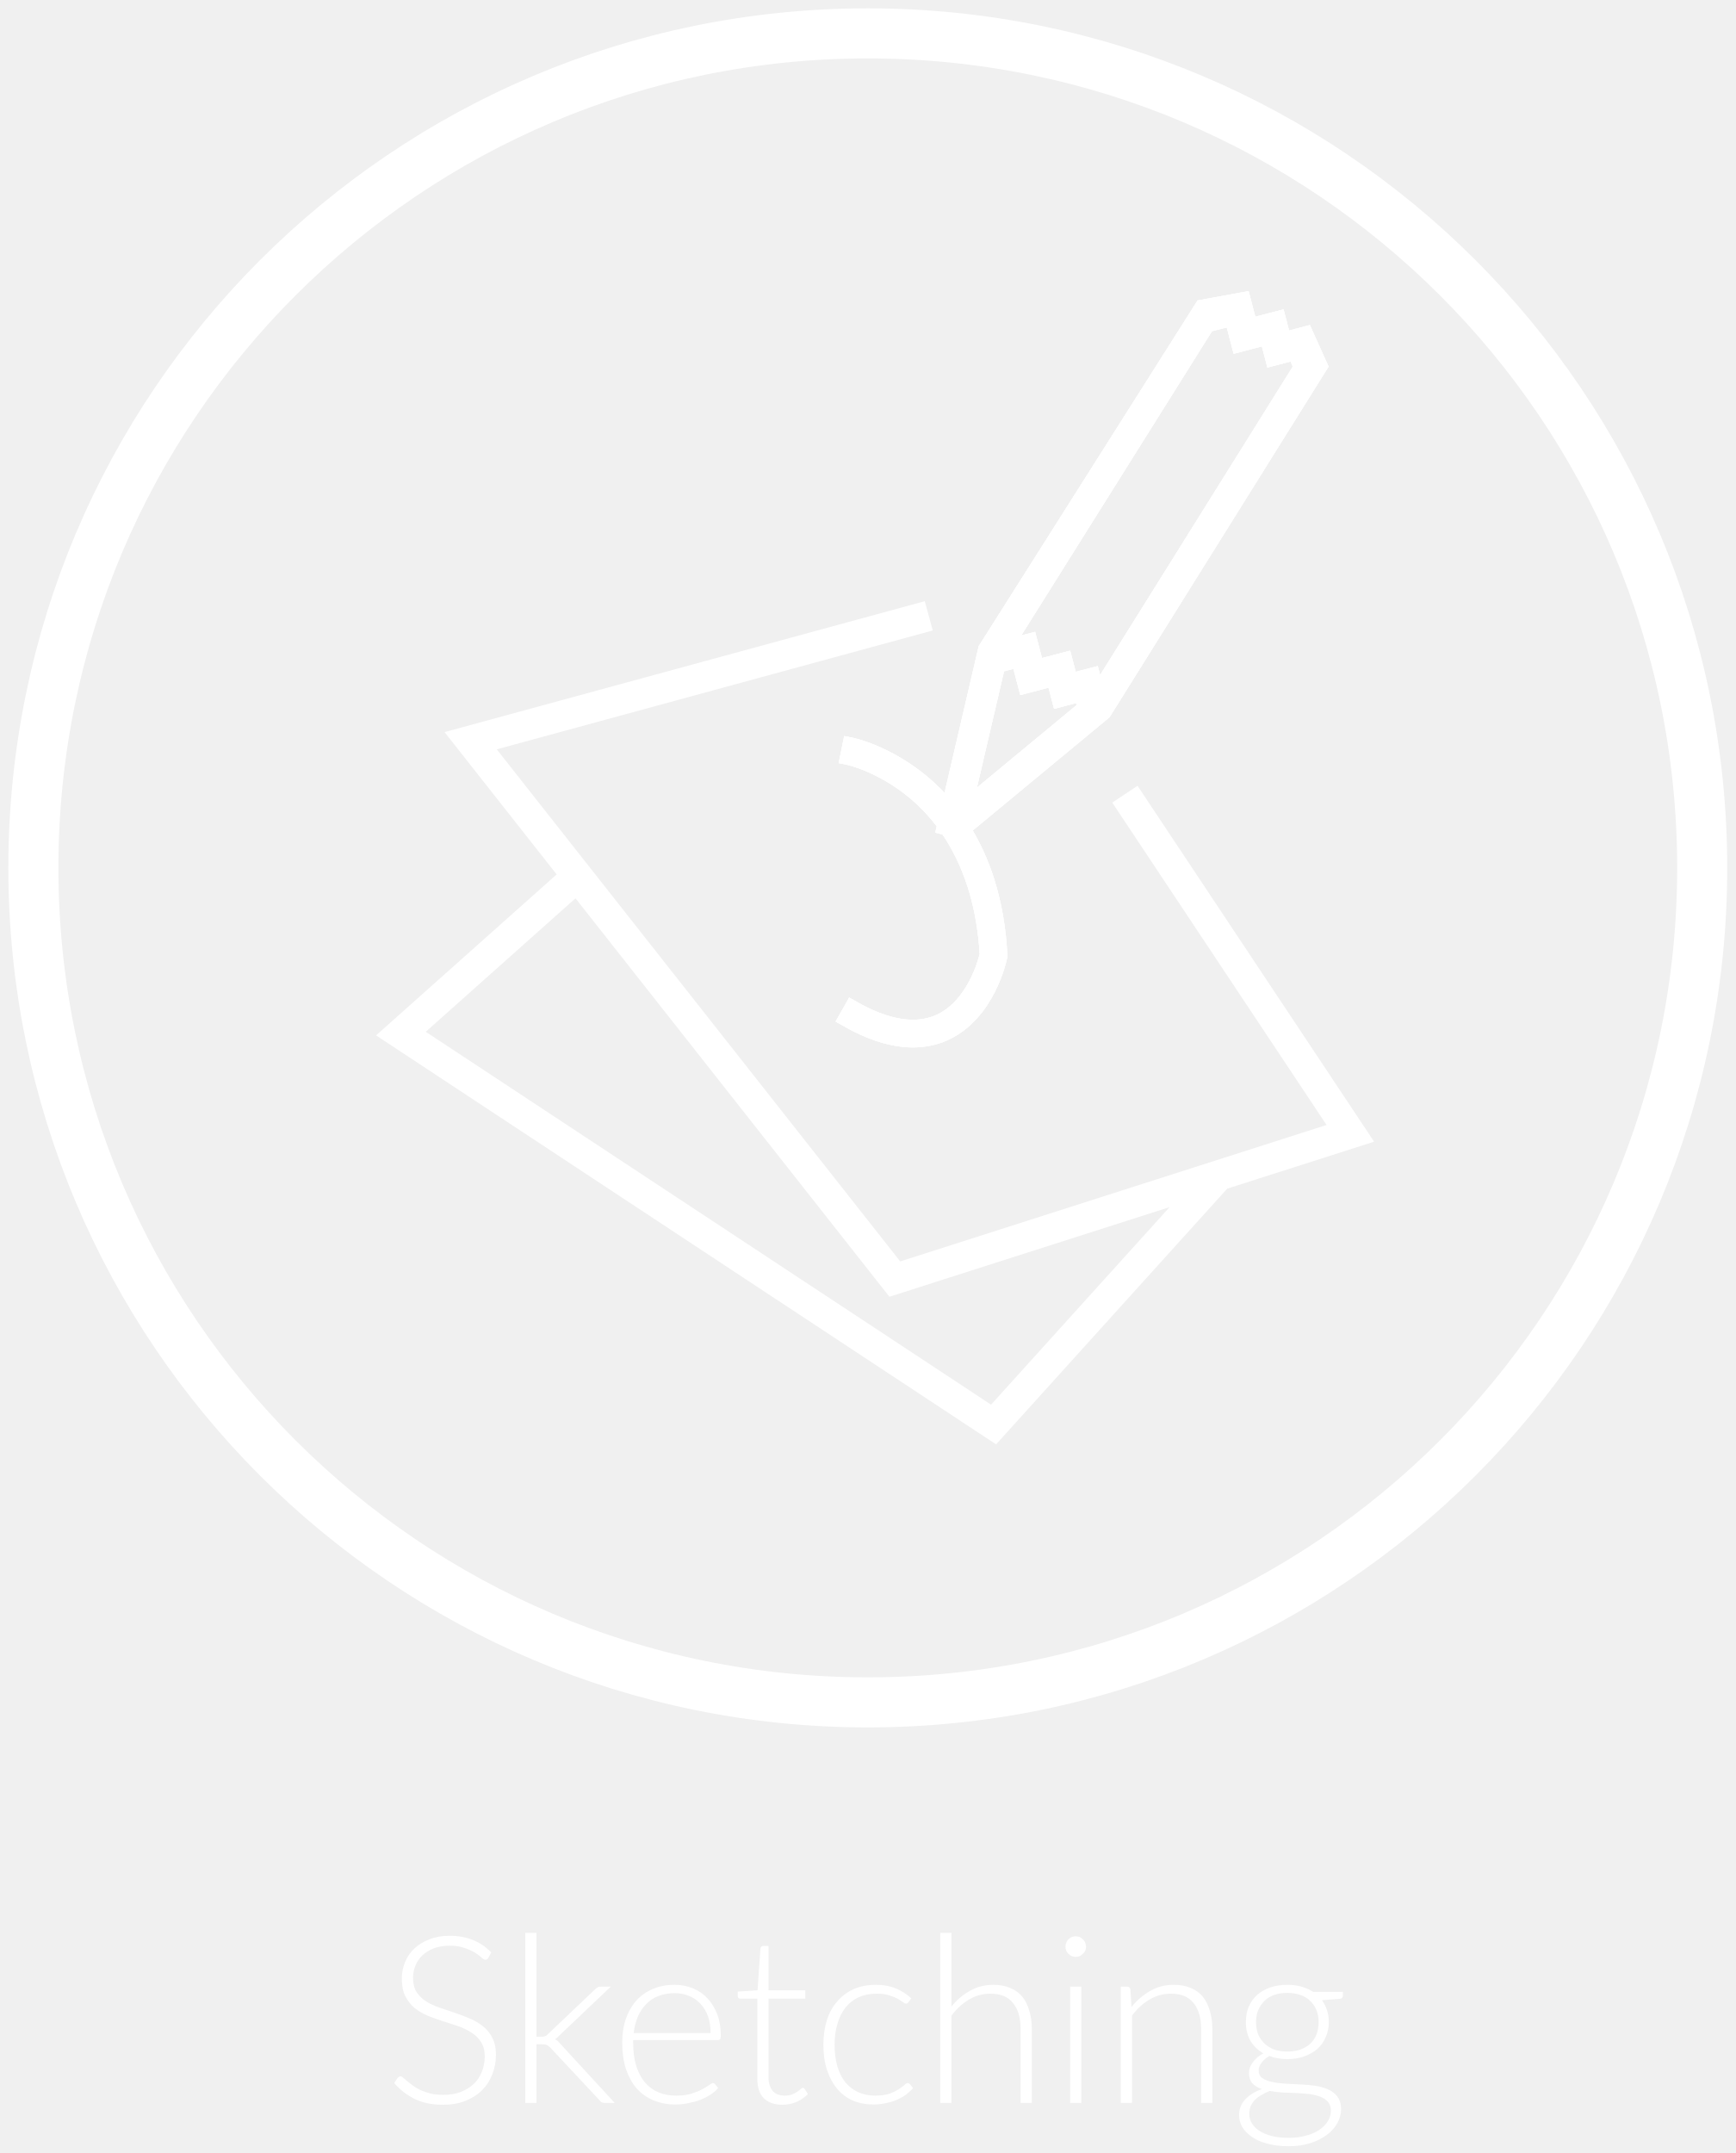
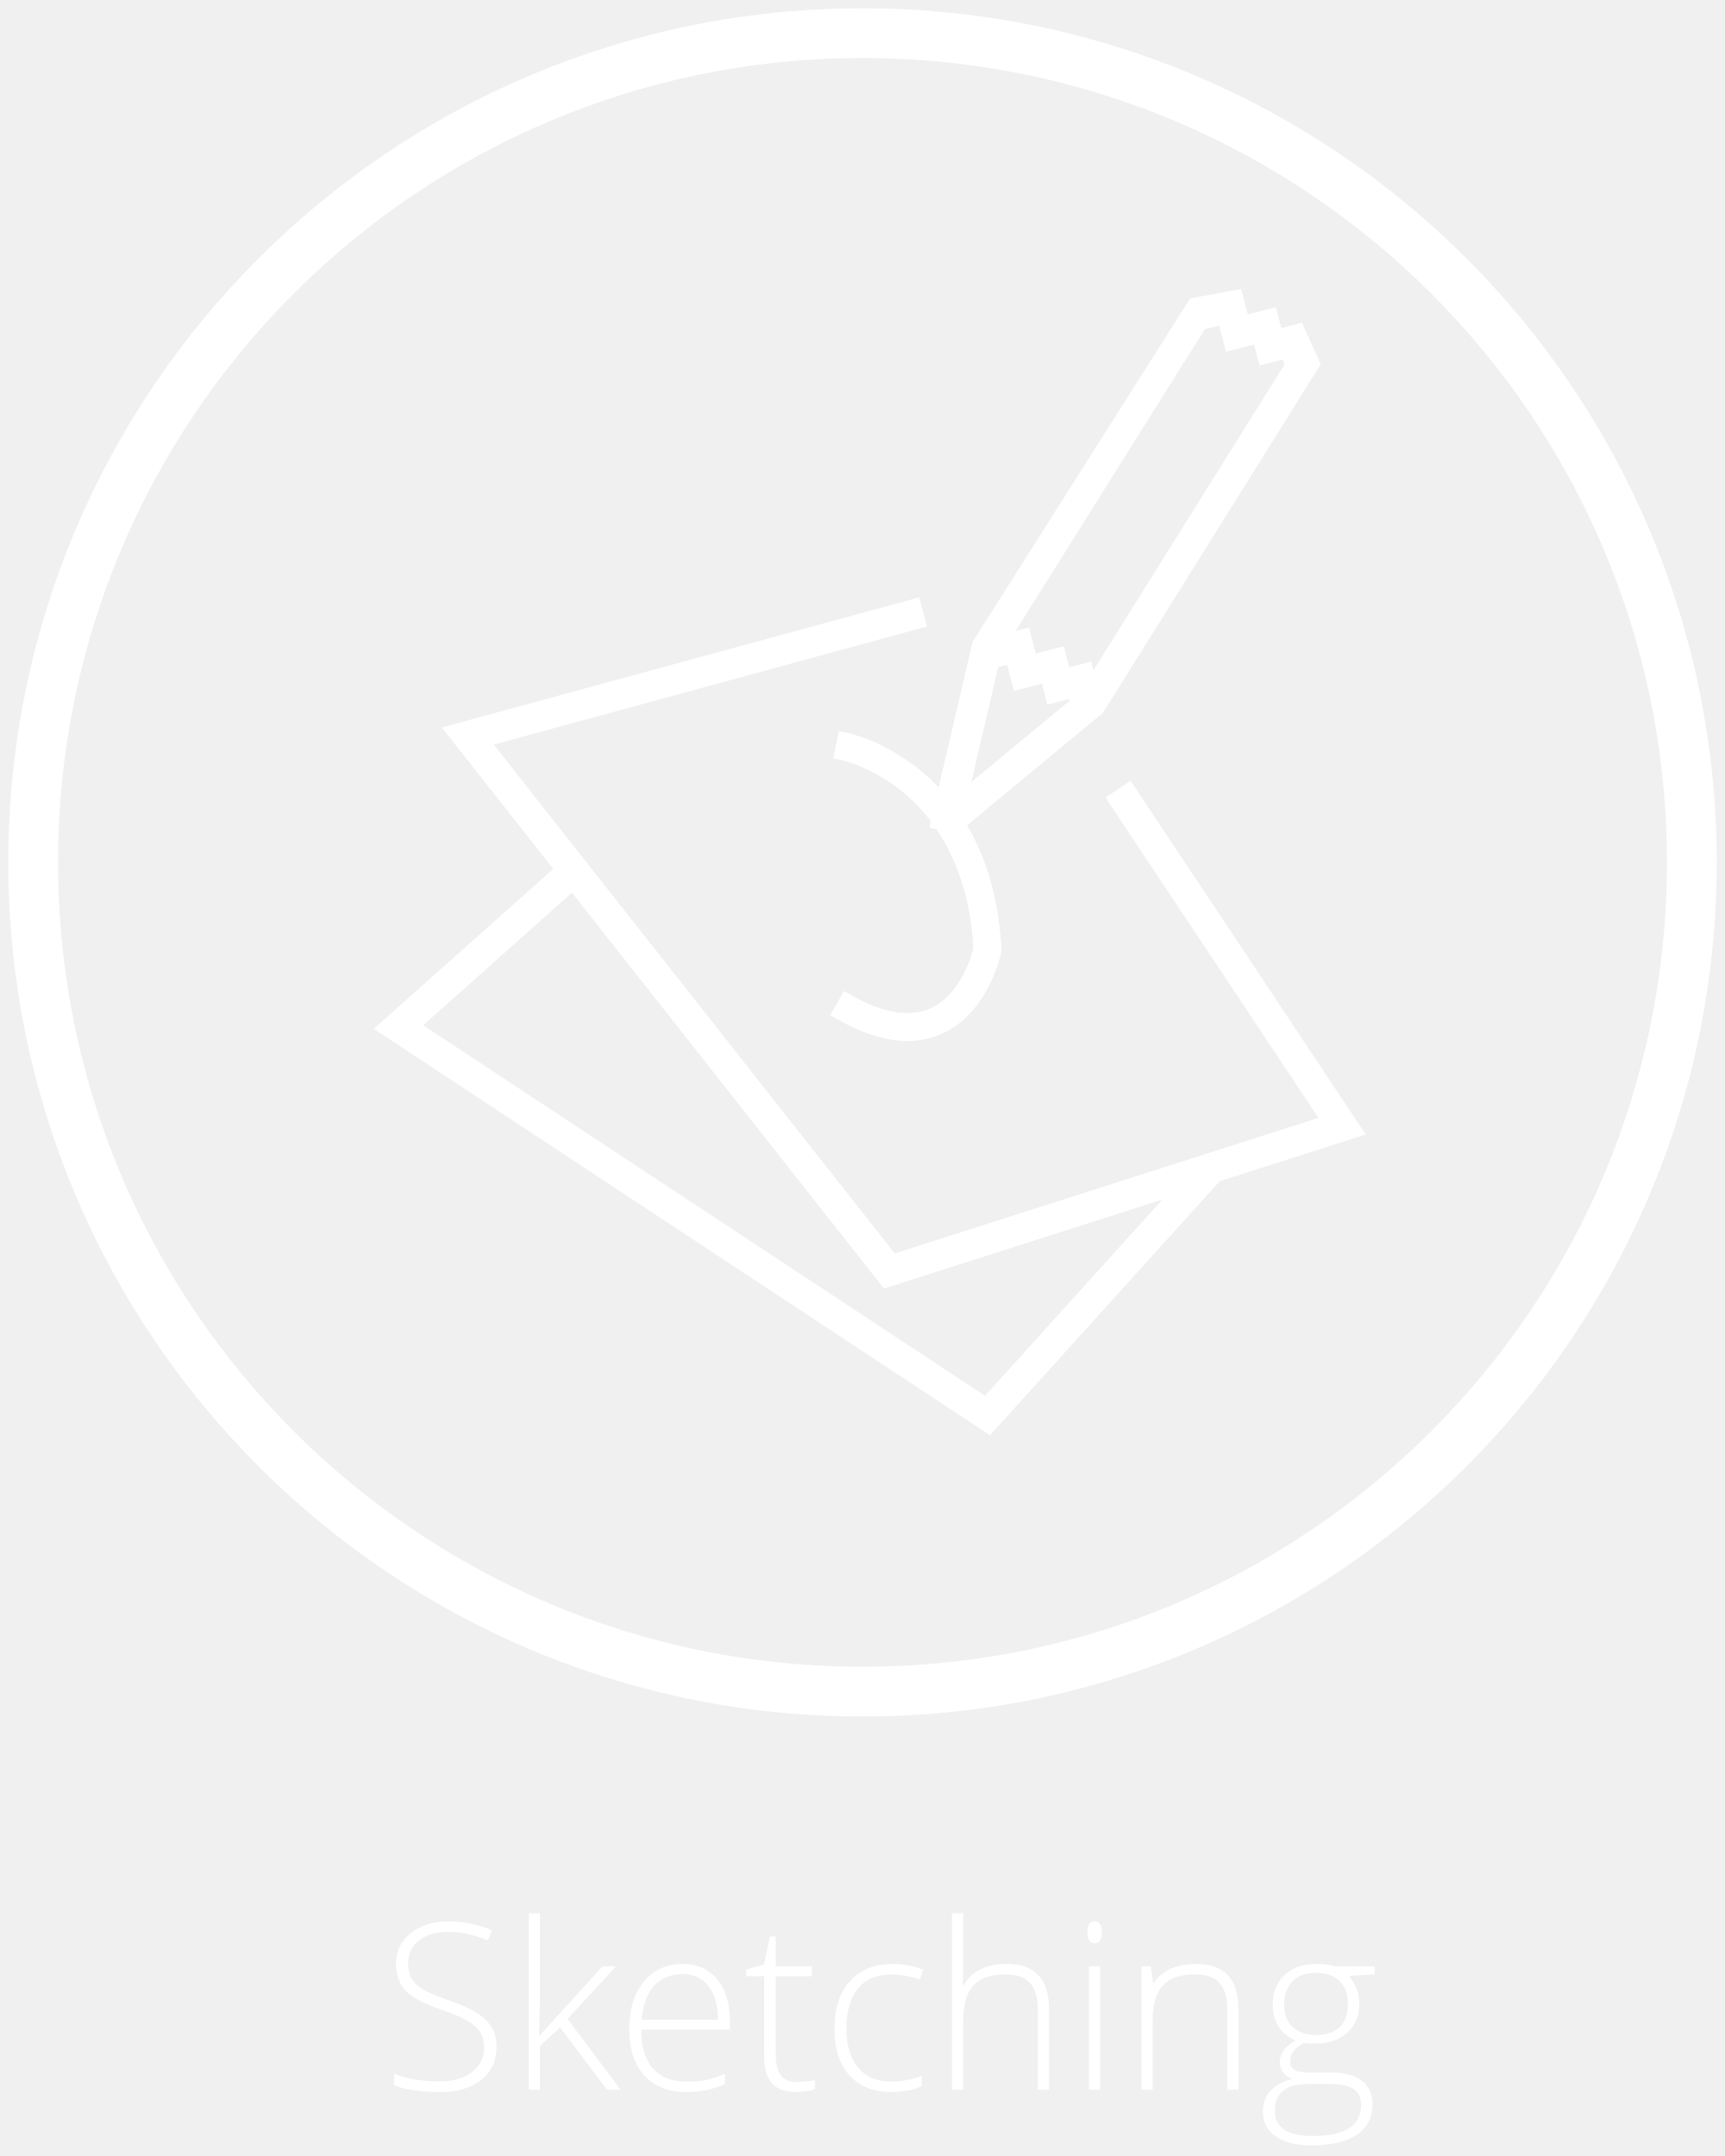
- <svg xmlns="http://www.w3.org/2000/svg" xmlns:xlink="http://www.w3.org/1999/xlink" width="104px" height="129px" viewBox="0 0 104 129" version="1.1">
+ <svg xmlns="http://www.w3.org/2000/svg" xmlns:xlink="http://www.w3.org/1999/xlink" width="104px" height="130px" viewBox="0 0 104 130" version="1.1">
  <defs>
    <path d="M53.894,44.901 C51.767,43.135 49.729,42.706 49.643,42.689 L49.512,43.331 C49.532,43.335 51.498,43.754 53.5,45.427 C54.192,46.004 54.804,46.666 55.338,47.4 L55.31,47.519 L55.442,47.55 C56.877,49.591 57.71,52.189 57.874,55.215 C57.792,55.57 57.096,58.307 54.986,59.264 C53.576,59.904 51.811,59.631 49.74,58.452 L49.416,59.022 C50.862,59.844 52.186,60.257 53.374,60.257 C54.047,60.257 54.677,60.124 55.26,59.859 C57.813,58.699 58.497,55.445 58.525,55.307 L58.533,55.266 L58.531,55.225 C58.357,51.886 57.434,49.433 56.302,47.652 L64.773,40.641 L77.714,19.926 L76.877,18.068 L75.556,18.414 L75.224,17.146 L73.533,17.588 L73.121,16.017 L70.733,16.456 L57.818,36.854 L57.781,36.912 L55.531,46.572 C54.986,45.893 54.424,45.342 53.894,44.901 L53.894,44.901 Z M70.978,17.406 L72.536,17.016 L72.947,18.588 L74.639,18.146 L74.97,19.414 L76.292,19.068 L76.695,20.011 L64.4,39.692 L64.092,38.518 L62.771,38.863 L62.439,37.595 L60.748,38.038 L60.337,36.466 L58.771,36.875 L70.978,17.406 L70.978,17.406 Z M58.412,37.816 L59.751,37.466 L60.162,39.037 L61.854,38.595 L62.186,39.863 L63.507,39.517 L63.728,40.364 L63.866,40.328 L56.384,46.521 L58.412,37.816 L58.412,37.816 Z" id="path-1" />
  </defs>
  <g id="icons" stroke="none" stroke-width="1" fill="none" fill-rule="evenodd">
    <g id="Artboard-1" transform="translate(-118, -447)">
      <g id="sketching" transform="translate(119, 449)">
        <g id="Group" transform="translate(0.333117, 0)" stroke="#FFFFFF">
          <circle id="Oval-43-Copy-11" stroke-width="3" cx="50.667" cy="50" r="50" />
          <path d="M66.692,45.775 L66.01,46.228 L78.941,65.68 L52.433,74.162 L27.574,42.614 L53.947,35.425 L53.731,34.635 L26.165,42.149 L32.707,50.452 L22.02,59.977 L58.272,83.887 L71.925,68.785 L80.224,66.13 L66.692,45.775 L66.692,45.775 Z M58.136,82.816 L23.361,59.88 L33.215,51.097 L52.141,75.115 L70.371,69.282 L58.136,82.816 L58.136,82.816 Z" id="Shape" fill="#FFFFFF" />
          <g id="Shape">
            <use fill="#FFFFFF" fill-rule="evenodd" xlink:href="#path-1" />
            <use xlink:href="#path-1" />
            <use xlink:href="#path-1" />
          </g>
        </g>
-         <text id="Sketching" font-family="Lato-Light, Lato" font-size="14" font-weight="300" fill="#FFFFFF">
+         <text id="Sketching" font-family="OpenSans-Light, Open Sans" font-size="14" font-weight="300" fill="#FFFFFF">
          <tspan x="22" y="124">Sketching</tspan>
        </text>
      </g>
    </g>
  </g>
</svg>
